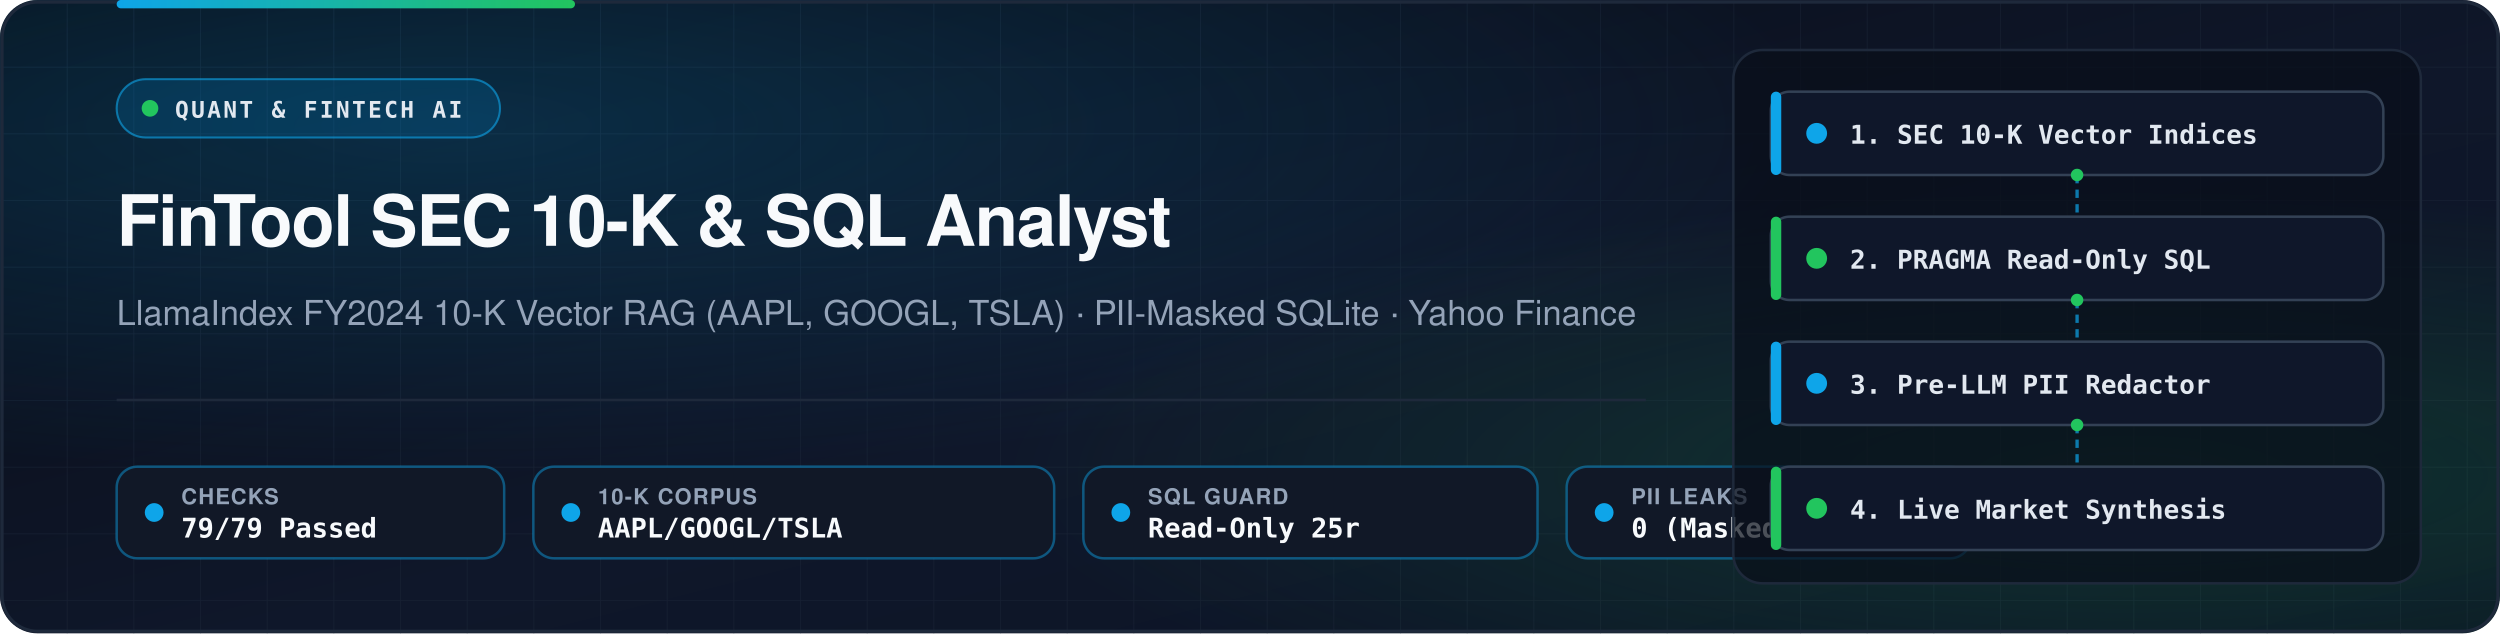
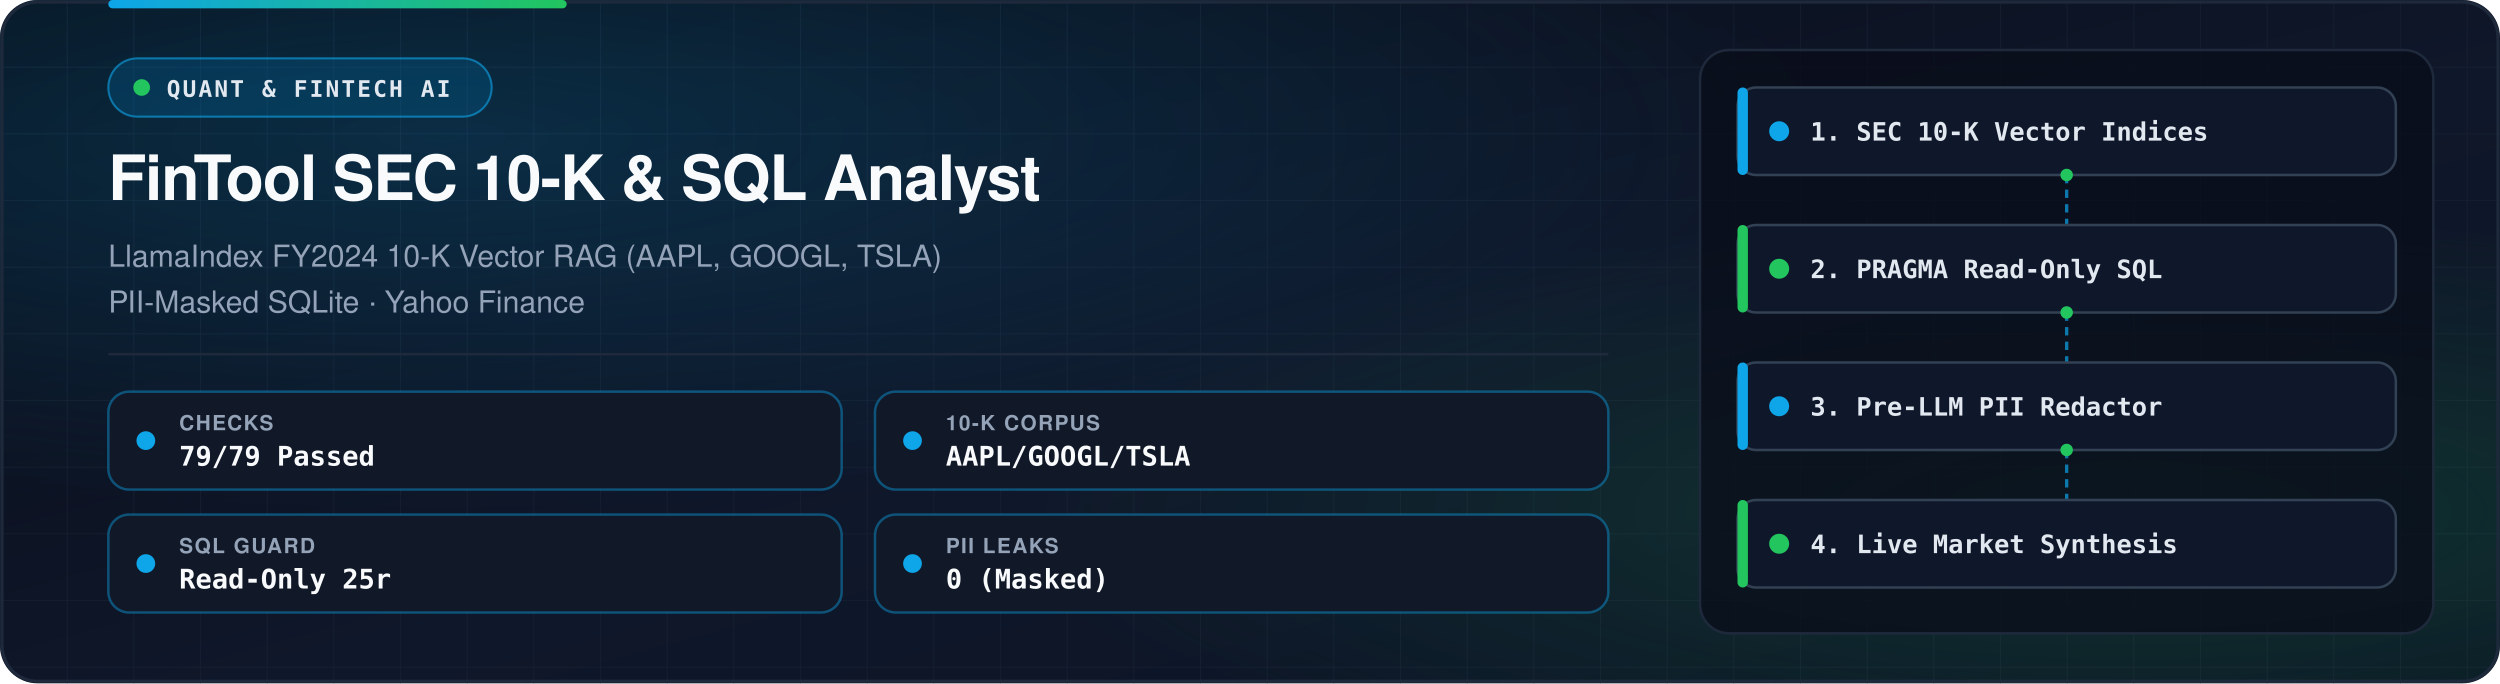
- <svg xmlns="http://www.w3.org/2000/svg" viewBox="0 0 1200 304" width="100%" role="img" aria-label="FinTool SEC 10-K &amp; SQL Analyst">
+ <svg xmlns="http://www.w3.org/2000/svg" viewBox="0 0 1200 328" width="100%" role="img" aria-label="FinTool SEC 10-K &amp; SQL Analyst">
  <defs>
    <linearGradient id="bgGrad" x1="0%" y1="0%" x2="100%" y2="100%">
      <stop offset="0%" stop-color="#070B14" />
      <stop offset="55%" stop-color="#0F172A" />
      <stop offset="100%" stop-color="#0B1324" />
    </linearGradient>
    <linearGradient id="accentGrad" x1="0%" y1="0%" x2="100%" y2="0%">
      <stop offset="0%" stop-color="#0EA5E9" />
      <stop offset="100%" stop-color="#22C55E" />
    </linearGradient>
    <radialGradient id="glowA" cx="18%" cy="20%" r="55%">
      <stop offset="0%" stop-color="#0EA5E9" stop-opacity="0.20" />
      <stop offset="100%" stop-color="#0EA5E9" stop-opacity="0" />
    </radialGradient>
    <radialGradient id="glowB" cx="85%" cy="75%" r="45%">
      <stop offset="0%" stop-color="#22C55E" stop-opacity="0.18" />
      <stop offset="100%" stop-color="#22C55E" stop-opacity="0" />
    </radialGradient>
    <pattern id="grid" width="32" height="32" patternUnits="userSpaceOnUse">
      <path d="M 32 0 L 0 0 0 32" fill="none" stroke="#1E293B" stroke-width="0.7" stroke-opacity="0.55" />
    </pattern>
  </defs>
-   <rect width="1200" height="304" rx="18" fill="url(#bgGrad)" />
-   <rect width="1200" height="304" rx="18" fill="url(#grid)" />
-   <rect width="1200" height="304" rx="18" fill="url(#glowA)" />
-   <rect width="1200" height="304" rx="18" fill="url(#glowB)" />
-   <rect x="1" y="1" width="1198" height="302" rx="17" fill="none" stroke="#1E293B" stroke-width="1.5" />
-   <rect x="56" y="0" width="220" height="4" rx="2" fill="url(#accentGrad)" />
-   <g transform="translate(56, 38)">
+   <rect width="1200" height="328" rx="18" fill="url(#bgGrad)" />
+   <rect width="1200" height="328" rx="18" fill="url(#grid)" />
+   <rect width="1200" height="328" rx="18" fill="url(#glowA)" />
+   <rect width="1200" height="328" rx="18" fill="url(#glowB)" />
+   <rect x="1" y="1" width="1198" height="326" rx="17" fill="none" stroke="#1E293B" stroke-width="1.5" />
+   <rect x="52" y="0" width="220" height="4" rx="2" fill="url(#accentGrad)" />
+   <g transform="translate(52, 28)">
    <rect width="184" height="28" rx="14" fill="#0369A1" fill-opacity="0.28" stroke="#0EA5E9" stroke-opacity="0.6" stroke-width="1" />
    <circle cx="16" cy="14" r="4" fill="#22C55E">
      <animate attributeName="opacity" values="1;0.25;1" dur="1.8s" repeatCount="indefinite" />
    </circle>
-     <text x="28" y="18.5" fill="#E2E8F0" font-family="ui-monospace, SFMono-Regular, Menlo, Monaco, Consolas, monospace" font-size="11" font-weight="700" letter-spacing="1.1">QUANT &amp; FINTECH AI</text>
+     <text x="28" y="18.5" fill="#E2E8F0" font-family="ui-monospace, SFMono-Regular, Menlo, Monaco, Consolas, monospace" font-size="11" font-weight="700" letter-spacing="1.0">QUANT &amp; FINTECH AI</text>
  </g>
-   <text x="56" y="118" fill="#F8FAFC" font-family="ui-sans-serif, -apple-system, BlinkMacSystemFont, Segoe UI, Helvetica, Arial, sans-serif" font-size="34" font-weight="800" letter-spacing="-0.6">FinTool SEC 10-K &amp; SQL Analyst</text>
-   <text x="56" y="156" fill="#94A3B8" font-family="ui-sans-serif, -apple-system, BlinkMacSystemFont, Segoe UI, Helvetica, Arial, sans-serif" font-size="16.5" font-weight="400">LlamaIndex FY2024 10-K Vector RAG (AAPL, GOOGL, TSLA) · PII-Masked SQLite · Yahoo Finance</text>
-   <line x1="56" y1="192" x2="790" y2="192" stroke="#1E293B" stroke-width="1.2" />
-   <g transform="translate(56, 224)">
-     <rect width="186" height="44" rx="10" fill="#111827" stroke="#0EA5E9" stroke-opacity="0.45" stroke-width="1.2" />
-     <circle cx="18" cy="22" r="4.5" fill="#0EA5E9">
+   <text x="52" y="96" fill="#F8FAFC" font-family="ui-sans-serif, -apple-system, BlinkMacSystemFont, Segoe UI, Helvetica, Arial, sans-serif" font-size="30" font-weight="800" letter-spacing="-0.5">FinTool SEC 10-K &amp; SQL Analyst</text>
+   <text x="52" y="128" fill="#94A3B8" font-family="ui-sans-serif, -apple-system, BlinkMacSystemFont, Segoe UI, Helvetica, Arial, sans-serif" font-size="14.5" font-weight="400">LlamaIndex FY2024 10-K Vector RAG (AAPL, GOOGL, TSLA)</text>
+   <text x="52" y="150" fill="#94A3B8" font-family="ui-sans-serif, -apple-system, BlinkMacSystemFont, Segoe UI, Helvetica, Arial, sans-serif" font-size="14.5" font-weight="400">PII-Masked SQLite · Yahoo Finance</text>
+   <line x1="52" y1="170" x2="772" y2="170" stroke="#1E293B" stroke-width="1.2" />
+   <g transform="translate(52, 188)">
+     <rect width="352" height="47" rx="10" fill="#111827" stroke="#0EA5E9" stroke-opacity="0.42" stroke-width="1.2" />
+     <circle cx="18" cy="23.5" r="4.5" fill="#0EA5E9">
      <animate attributeName="opacity" values="1;0.35;1" dur="2.2s" repeatCount="indefinite" />
    </circle>
-     <text x="31" y="18" fill="#94A3B8" font-family="ui-sans-serif, -apple-system, BlinkMacSystemFont, Segoe UI, Helvetica, Arial, sans-serif" font-size="10.5" font-weight="600" letter-spacing="0.6">CHECKS</text>
-     <text x="31" y="34" fill="#F8FAFC" font-family="ui-monospace, SFMono-Regular, Menlo, Monaco, Consolas, monospace" font-size="13" font-weight="700">79/79 Passed</text>
+     <text x="34" y="18.5" fill="#94A3B8" font-family="ui-sans-serif, -apple-system, BlinkMacSystemFont, Segoe UI, Helvetica, Arial, sans-serif" font-size="10" font-weight="600" letter-spacing="0.7">CHECKS</text>
+     <text x="34" y="35.5" fill="#F8FAFC" font-family="ui-monospace, SFMono-Regular, Menlo, Monaco, Consolas, monospace" font-size="13" font-weight="700">79/79 Passed</text>
  </g>
-   <g transform="translate(256, 224)">
-     <rect width="250" height="44" rx="10" fill="#111827" stroke="#0EA5E9" stroke-opacity="0.45" stroke-width="1.2" />
-     <circle cx="18" cy="22" r="4.5" fill="#0EA5E9">
+   <g transform="translate(420, 188)">
+     <rect width="352" height="47" rx="10" fill="#111827" stroke="#0EA5E9" stroke-opacity="0.42" stroke-width="1.2" />
+     <circle cx="18" cy="23.5" r="4.5" fill="#0EA5E9">
      <animate attributeName="opacity" values="1;0.35;1" dur="2.6s" repeatCount="indefinite" />
    </circle>
-     <text x="31" y="18" fill="#94A3B8" font-family="ui-sans-serif, -apple-system, BlinkMacSystemFont, Segoe UI, Helvetica, Arial, sans-serif" font-size="10.5" font-weight="600" letter-spacing="0.6">10-K CORPUS</text>
-     <text x="31" y="34" fill="#F8FAFC" font-family="ui-monospace, SFMono-Regular, Menlo, Monaco, Consolas, monospace" font-size="13" font-weight="700">AAPL/GOOGL/TSLA</text>
+     <text x="34" y="18.5" fill="#94A3B8" font-family="ui-sans-serif, -apple-system, BlinkMacSystemFont, Segoe UI, Helvetica, Arial, sans-serif" font-size="10" font-weight="600" letter-spacing="0.7">10-K CORPUS</text>
+     <text x="34" y="35.5" fill="#F8FAFC" font-family="ui-monospace, SFMono-Regular, Menlo, Monaco, Consolas, monospace" font-size="13" font-weight="700">AAPL/GOOGL/TSLA</text>
  </g>
-   <g transform="translate(520, 224)">
-     <rect width="218" height="44" rx="10" fill="#111827" stroke="#0EA5E9" stroke-opacity="0.45" stroke-width="1.2" />
-     <circle cx="18" cy="22" r="4.5" fill="#0EA5E9">
+   <g transform="translate(52, 247)">
+     <rect width="352" height="47" rx="10" fill="#111827" stroke="#0EA5E9" stroke-opacity="0.42" stroke-width="1.2" />
+     <circle cx="18" cy="23.5" r="4.5" fill="#0EA5E9">
      <animate attributeName="opacity" values="1;0.35;1" dur="3.0s" repeatCount="indefinite" />
    </circle>
-     <text x="31" y="18" fill="#94A3B8" font-family="ui-sans-serif, -apple-system, BlinkMacSystemFont, Segoe UI, Helvetica, Arial, sans-serif" font-size="10.5" font-weight="600" letter-spacing="0.6">SQL GUARD</text>
-     <text x="31" y="34" fill="#F8FAFC" font-family="ui-monospace, SFMono-Regular, Menlo, Monaco, Consolas, monospace" font-size="13" font-weight="700">Read-Only 25r</text>
+     <text x="34" y="18.5" fill="#94A3B8" font-family="ui-sans-serif, -apple-system, BlinkMacSystemFont, Segoe UI, Helvetica, Arial, sans-serif" font-size="10" font-weight="600" letter-spacing="0.7">SQL GUARD</text>
+     <text x="34" y="35.5" fill="#F8FAFC" font-family="ui-monospace, SFMono-Regular, Menlo, Monaco, Consolas, monospace" font-size="13" font-weight="700">Read-Only 25r</text>
  </g>
-   <g transform="translate(752, 224)">
-     <rect width="194" height="44" rx="10" fill="#111827" stroke="#0EA5E9" stroke-opacity="0.45" stroke-width="1.2" />
-     <circle cx="18" cy="22" r="4.5" fill="#0EA5E9">
+   <g transform="translate(420, 247)">
+     <rect width="352" height="47" rx="10" fill="#111827" stroke="#0EA5E9" stroke-opacity="0.42" stroke-width="1.2" />
+     <circle cx="18" cy="23.5" r="4.5" fill="#0EA5E9">
      <animate attributeName="opacity" values="1;0.35;1" dur="3.4s" repeatCount="indefinite" />
    </circle>
-     <text x="31" y="18" fill="#94A3B8" font-family="ui-sans-serif, -apple-system, BlinkMacSystemFont, Segoe UI, Helvetica, Arial, sans-serif" font-size="10.5" font-weight="600" letter-spacing="0.6">PII LEAKS</text>
-     <text x="31" y="34" fill="#F8FAFC" font-family="ui-monospace, SFMono-Regular, Menlo, Monaco, Consolas, monospace" font-size="13" font-weight="700">0 (Masked)</text>
+     <text x="34" y="18.5" fill="#94A3B8" font-family="ui-sans-serif, -apple-system, BlinkMacSystemFont, Segoe UI, Helvetica, Arial, sans-serif" font-size="10" font-weight="600" letter-spacing="0.7">PII LEAKS</text>
+     <text x="34" y="35.5" fill="#F8FAFC" font-family="ui-monospace, SFMono-Regular, Menlo, Monaco, Consolas, monospace" font-size="13" font-weight="700">0 (Masked)</text>
  </g>
-   <rect x="832" y="24" width="330" height="256" rx="14" fill="#090E1A" fill-opacity="0.72" stroke="#1E293B" stroke-width="1.2" />
-   <g transform="translate(850, 44)">
-     <rect width="294" height="40" rx="9" fill="#0F172A" stroke="#334155" stroke-width="1.2" />
-     <rect x="0" y="0" width="5" height="40" rx="2.5" fill="#0EA5E9" />
-     <circle cx="22" cy="20" r="5" fill="#0EA5E9">
-       <animate attributeName="r" values="4;6;4" dur="2.4s" begin="0.0s" repeatCount="indefinite" />
+   <rect x="816" y="24" width="352" height="280" rx="14" fill="#090E1A" fill-opacity="0.78" stroke="#1E293B" stroke-width="1.2" />
+   <g transform="translate(834, 42)">
+     <rect width="316" height="42" rx="9" fill="#0F172A" stroke="#334155" stroke-width="1.2" />
+     <rect x="0" y="0" width="5" height="42" rx="2.5" fill="#0EA5E9" />
+     <circle cx="20" cy="21" r="4.8" fill="#0EA5E9">
+       <animate attributeName="r" values="3.8;5.8;3.8" dur="2.4s" begin="0.0s" repeatCount="indefinite" />
    </circle>
-     <text x="38" y="25" fill="#E2E8F0" font-family="ui-monospace, SFMono-Regular, Menlo, Monaco, Consolas, monospace" font-size="12.5" font-weight="600">1. SEC 10-K Vector Indices</text>
+     <text x="35" y="25.5" fill="#E2E8F0" font-family="ui-monospace, SFMono-Regular, Menlo, Monaco, Consolas, monospace" font-size="12.2" font-weight="600">1. SEC 10-K Vector Indices</text>
  </g>
-   <line x1="997" y1="84" x2="997" y2="104" stroke="#0EA5E9" stroke-width="1.6" stroke-dasharray="4 3" stroke-opacity="0.7" />
-   <circle cx="997" cy="84" r="3" fill="#22C55E">
-     <animate attributeName="cy" values="84;104" dur="1.4s" begin="0.00s" repeatCount="indefinite" />
+   <line x1="992" y1="84" x2="992" y2="108" stroke="#0EA5E9" stroke-width="1.6" stroke-dasharray="4 3" stroke-opacity="0.7" />
+   <circle cx="992" cy="84" r="3" fill="#22C55E">
+     <animate attributeName="cy" values="84;108" dur="1.4s" begin="0.00s" repeatCount="indefinite" />
  </circle>
-   <g transform="translate(850, 104)">
-     <rect width="294" height="40" rx="9" fill="#0F172A" stroke="#334155" stroke-width="1.2" />
-     <rect x="0" y="0" width="5" height="40" rx="2.5" fill="#22C55E" />
-     <circle cx="22" cy="20" r="5" fill="#22C55E">
-       <animate attributeName="r" values="4;6;4" dur="2.4s" begin="0.5s" repeatCount="indefinite" />
+   <g transform="translate(834, 108)">
+     <rect width="316" height="42" rx="9" fill="#0F172A" stroke="#334155" stroke-width="1.2" />
+     <rect x="0" y="0" width="5" height="42" rx="2.5" fill="#22C55E" />
+     <circle cx="20" cy="21" r="4.8" fill="#22C55E">
+       <animate attributeName="r" values="3.8;5.8;3.8" dur="2.4s" begin="0.5s" repeatCount="indefinite" />
    </circle>
-     <text x="38" y="25" fill="#E2E8F0" font-family="ui-monospace, SFMono-Regular, Menlo, Monaco, Consolas, monospace" font-size="12.5" font-weight="600">2. PRAGMA Read-Only SQL</text>
+     <text x="35" y="25.5" fill="#E2E8F0" font-family="ui-monospace, SFMono-Regular, Menlo, Monaco, Consolas, monospace" font-size="12.2" font-weight="600">2. PRAGMA Read-Only SQL</text>
  </g>
-   <line x1="997" y1="144" x2="997" y2="164" stroke="#0EA5E9" stroke-width="1.6" stroke-dasharray="4 3" stroke-opacity="0.7" />
-   <circle cx="997" cy="144" r="3" fill="#22C55E">
-     <animate attributeName="cy" values="144;164" dur="1.4s" begin="0.45s" repeatCount="indefinite" />
+   <line x1="992" y1="150" x2="992" y2="174" stroke="#0EA5E9" stroke-width="1.6" stroke-dasharray="4 3" stroke-opacity="0.7" />
+   <circle cx="992" cy="150" r="3" fill="#22C55E">
+     <animate attributeName="cy" values="150;174" dur="1.4s" begin="0.45s" repeatCount="indefinite" />
  </circle>
-   <g transform="translate(850, 164)">
-     <rect width="294" height="40" rx="9" fill="#0F172A" stroke="#334155" stroke-width="1.2" />
-     <rect x="0" y="0" width="5" height="40" rx="2.5" fill="#0EA5E9" />
-     <circle cx="22" cy="20" r="5" fill="#0EA5E9">
-       <animate attributeName="r" values="4;6;4" dur="2.4s" begin="1.0s" repeatCount="indefinite" />
+   <g transform="translate(834, 174)">
+     <rect width="316" height="42" rx="9" fill="#0F172A" stroke="#334155" stroke-width="1.2" />
+     <rect x="0" y="0" width="5" height="42" rx="2.5" fill="#0EA5E9" />
+     <circle cx="20" cy="21" r="4.8" fill="#0EA5E9">
+       <animate attributeName="r" values="3.8;5.8;3.8" dur="2.4s" begin="1.0s" repeatCount="indefinite" />
    </circle>
-     <text x="38" y="25" fill="#E2E8F0" font-family="ui-monospace, SFMono-Regular, Menlo, Monaco, Consolas, monospace" font-size="12.5" font-weight="600">3. Pre-LLM PII Redactor</text>
+     <text x="35" y="25.5" fill="#E2E8F0" font-family="ui-monospace, SFMono-Regular, Menlo, Monaco, Consolas, monospace" font-size="12.2" font-weight="600">3. Pre-LLM PII Redactor</text>
  </g>
-   <line x1="997" y1="204" x2="997" y2="224" stroke="#0EA5E9" stroke-width="1.6" stroke-dasharray="4 3" stroke-opacity="0.7" />
-   <circle cx="997" cy="204" r="3" fill="#22C55E">
-     <animate attributeName="cy" values="204;224" dur="1.4s" begin="0.90s" repeatCount="indefinite" />
+   <line x1="992" y1="216" x2="992" y2="240" stroke="#0EA5E9" stroke-width="1.6" stroke-dasharray="4 3" stroke-opacity="0.7" />
+   <circle cx="992" cy="216" r="3" fill="#22C55E">
+     <animate attributeName="cy" values="216;240" dur="1.4s" begin="0.90s" repeatCount="indefinite" />
  </circle>
-   <g transform="translate(850, 224)">
-     <rect width="294" height="40" rx="9" fill="#0F172A" stroke="#334155" stroke-width="1.2" />
-     <rect x="0" y="0" width="5" height="40" rx="2.5" fill="#22C55E" />
-     <circle cx="22" cy="20" r="5" fill="#22C55E">
-       <animate attributeName="r" values="4;6;4" dur="2.4s" begin="1.5s" repeatCount="indefinite" />
+   <g transform="translate(834, 240)">
+     <rect width="316" height="42" rx="9" fill="#0F172A" stroke="#334155" stroke-width="1.2" />
+     <rect x="0" y="0" width="5" height="42" rx="2.5" fill="#22C55E" />
+     <circle cx="20" cy="21" r="4.8" fill="#22C55E">
+       <animate attributeName="r" values="3.8;5.8;3.8" dur="2.4s" begin="1.5s" repeatCount="indefinite" />
    </circle>
-     <text x="38" y="25" fill="#E2E8F0" font-family="ui-monospace, SFMono-Regular, Menlo, Monaco, Consolas, monospace" font-size="12.5" font-weight="600">4. Live Market Synthesis</text>
+     <text x="35" y="25.5" fill="#E2E8F0" font-family="ui-monospace, SFMono-Regular, Menlo, Monaco, Consolas, monospace" font-size="12.2" font-weight="600">4. Live Market Synthesis</text>
  </g>
</svg>
